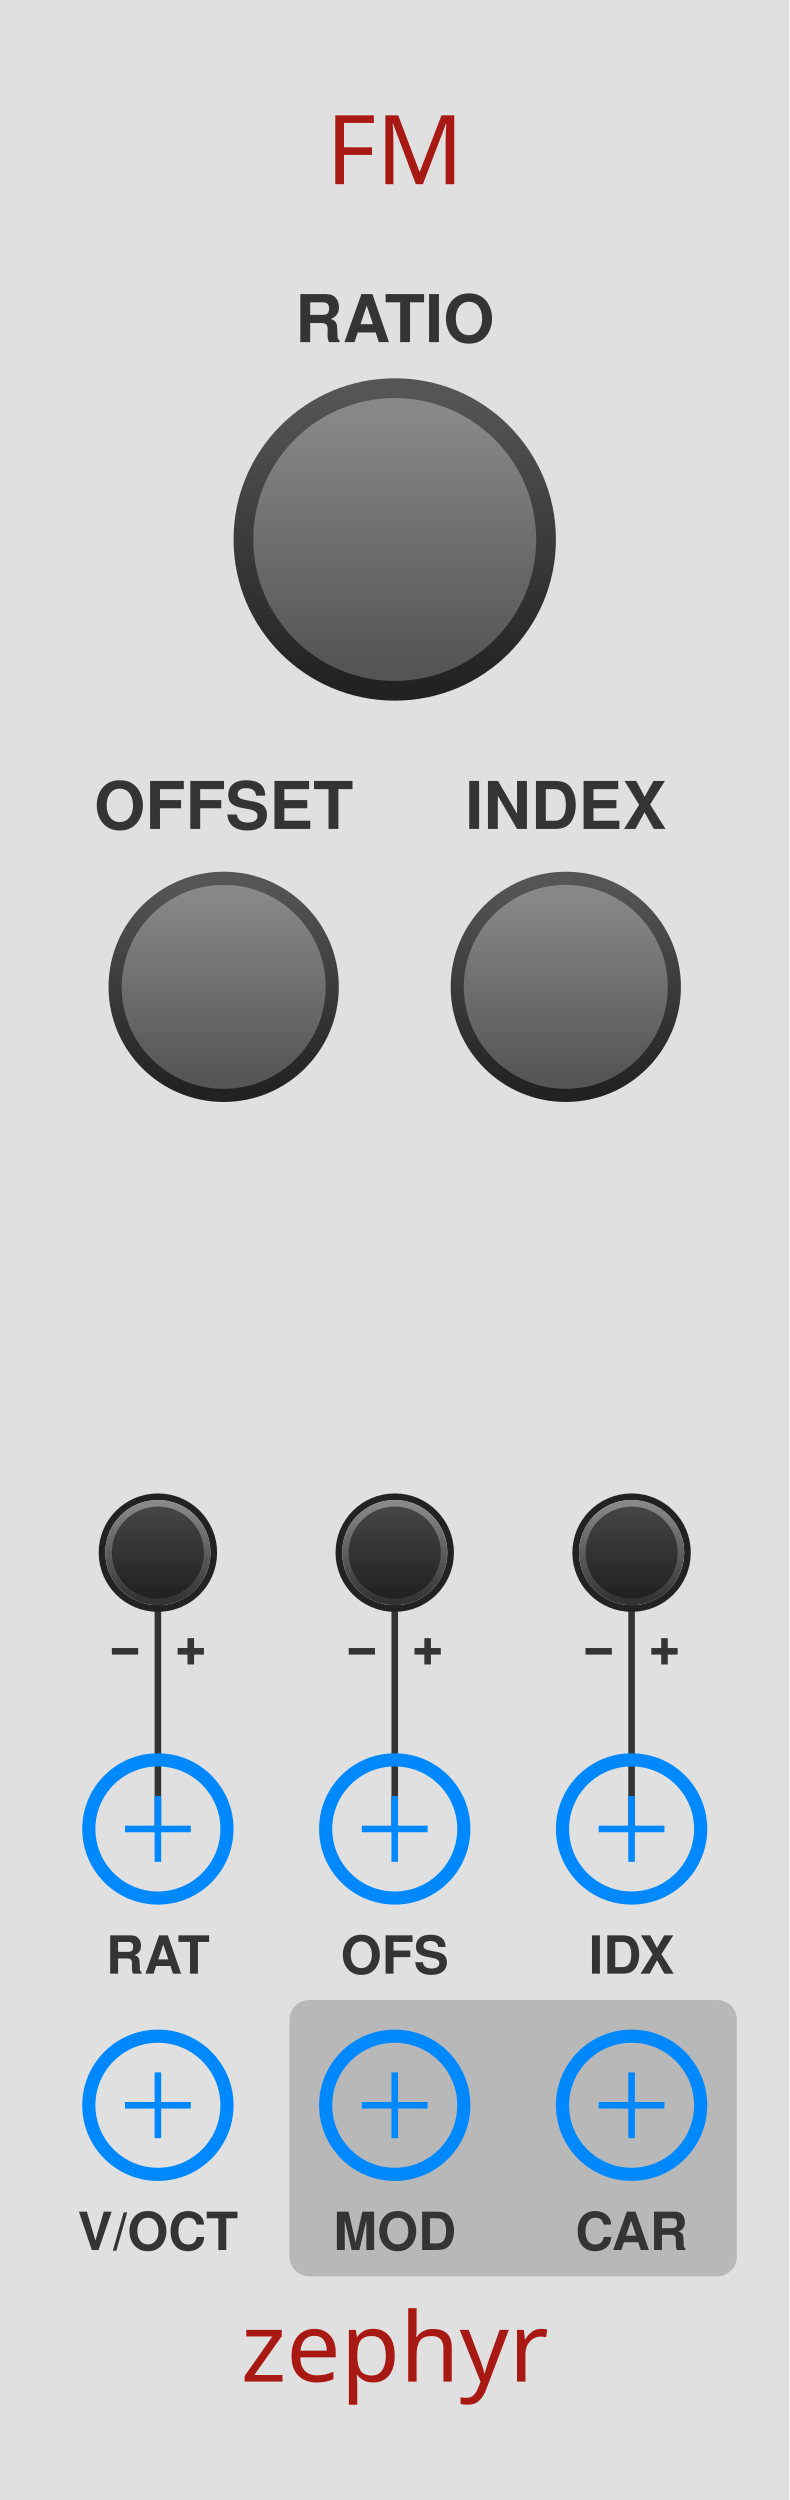
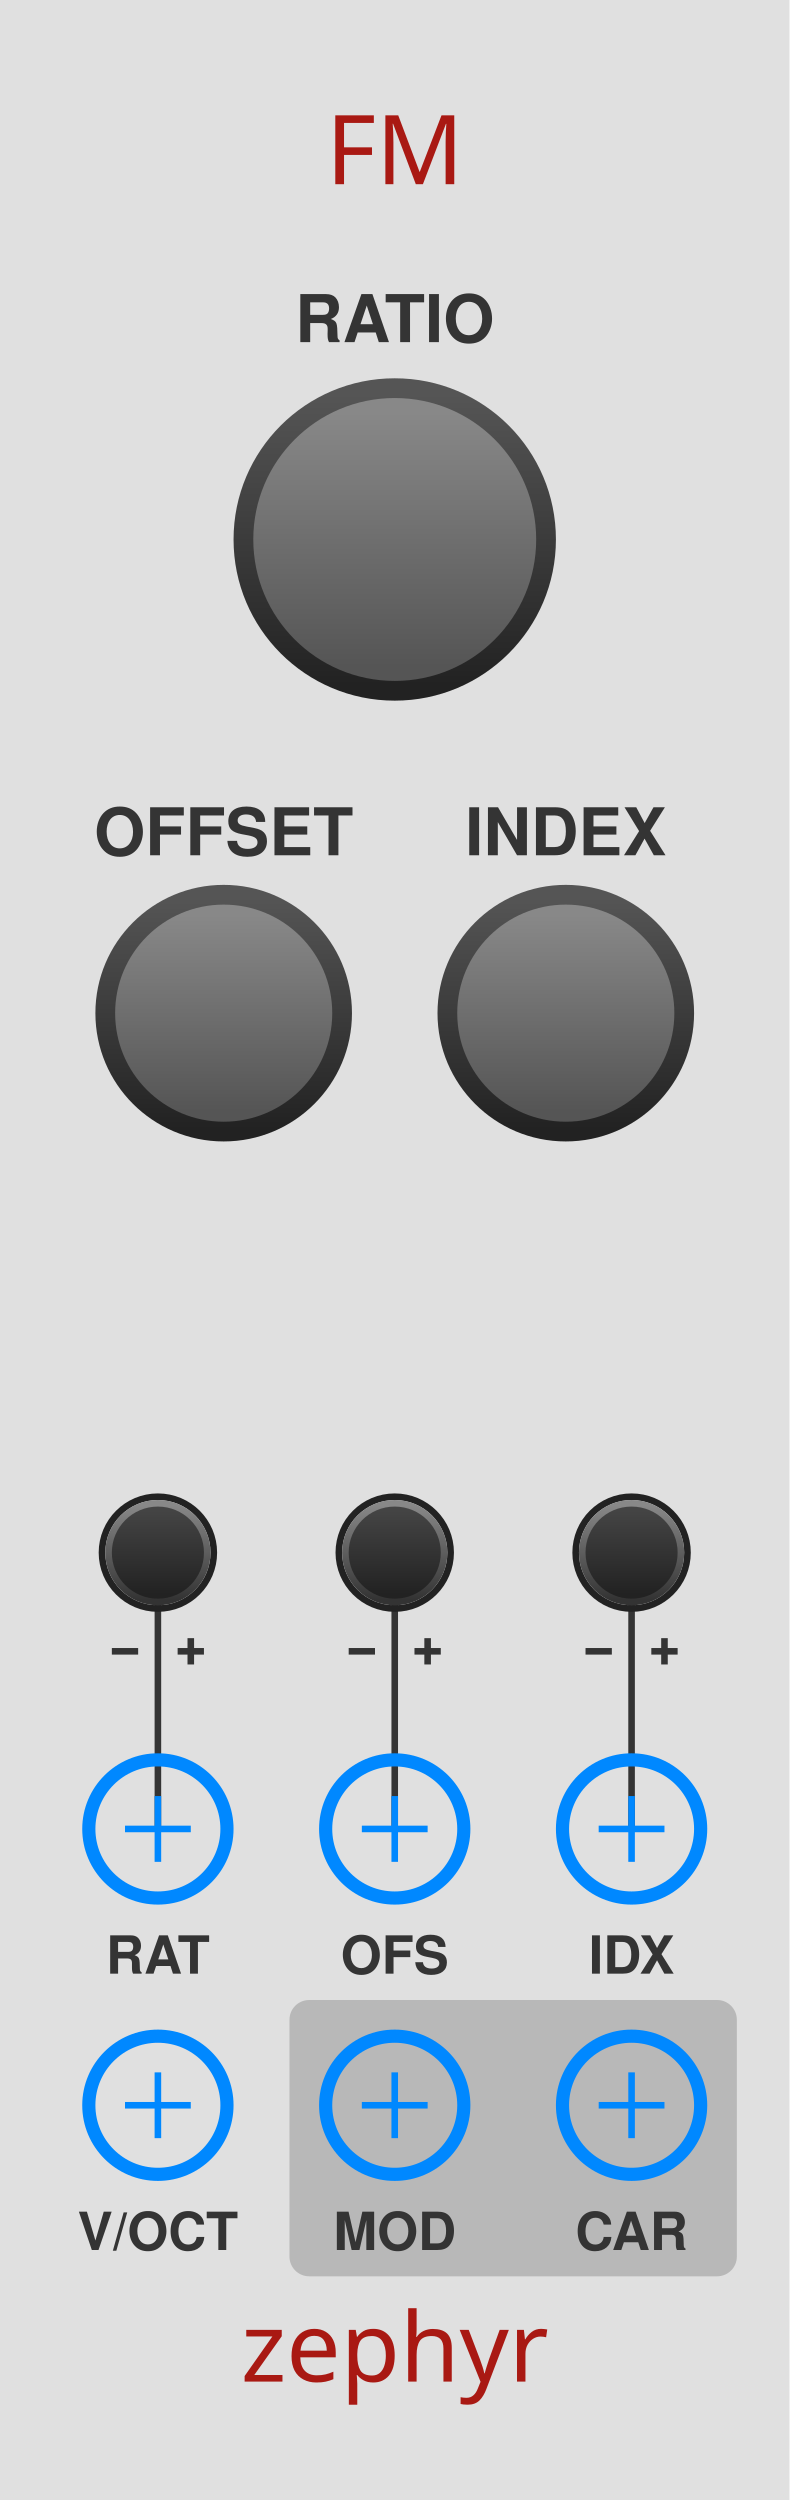
<svg xmlns="http://www.w3.org/2000/svg" xmlns:xlink="http://www.w3.org/1999/xlink" version="1.1" width="120" height="380" viewBox="0 0 120 380">
  <style>
    text.title {
      fill: #a91913;
      font-family: 'American Typewriter';
      font-size: 11pt;
    }
    text.big-label {
      fill: #343434;
      font-family: 'Helvetica';
      font-weight: bold;
      font-size: 7.5pt;
    }
    text.label {
      fill: #343434;
      font-family: 'Helvetica';
      font-weight: bold;
      font-size: 6pt;
    }
    .background {
      fill: #e0e0e0;
    }
    .output {
      fill: #b8b8b8;
    }
    polyline.connect {
      stroke: #343434;
      stroke-width: 1;
    }

    .blueprint {
      stroke: #08f;
      fill: none;
    }
  </style>
  <defs>
    <linearGradient id="smallKnobMediumGradient">
      <stop offset="5%" stop-color="#888" />
      <stop offset="95%" stop-color="#333" />
    </linearGradient>
    <linearGradient id="smallKnobDarkGradient">
      <stop offset="5%" stop-color="#444" />
      <stop offset="95%" stop-color="#222" />
    </linearGradient>
    <linearGradient id="bigKnobMediumGradient">
      <stop offset="5%" stop-color="#888" />
      <stop offset="95%" stop-color="#555" />
    </linearGradient>
    <linearGradient id="bigKnobDarkGradient">
      <stop offset="5%" stop-color="#555" />
      <stop offset="95%" stop-color="#222" />
    </linearGradient>
    <symbol id="knob18">
      <g transform="translate(9 9)">
        <circle r="8.5" stroke="#222" fill="none" />
        <circle r="8" fill="url('#smallKnobMediumGradient')" transform="rotate(90)" />
        <circle r="7" fill="url('#smallKnobDarkGradient')" transform="rotate(90)" />
      </g>
    </symbol>
-     <symbol id="knob36">
-       <g transform="translate(18, 18)">
-         <circle r="17.5" fill="url('#bigKnobDarkGradient')" transform="rotate(90)" />
-         <circle r="15.5" fill="url('#bigKnobMediumGradient')" transform="rotate(90)" />
+     <symbol id="knob40">
+       <g transform="translate(20 20)">
+         <circle r="19.5" fill="url('#bigKnobDarkGradient')" transform="rotate(90)" />
+         <circle r="16.5" fill="url('#bigKnobMediumGradient')" transform="rotate(90)" />
      </g>
    </symbol>
    <symbol id="knob50">
-       <g transform="translate(25, 25)">
+       <g transform="translate(25 25)">
        <circle r="24.5" fill="url('#bigKnobDarkGradient')" transform="rotate(90)" />
        <circle r="21.5" fill="url('#bigKnobMediumGradient')" transform="rotate(90)" />
      </g>
    </symbol>
    <symbol id="port">
      <g transform="translate(12 12)">
        <polyline points="-5,0 5,0" stroke-width="1" class="blueprint" />
        <polyline points="0,-5 0,5" stroke-width="1" class="blueprint" />
        <circle cx="0" cy="0" r="10.5" stroke-width="2" class="blueprint" />
      </g>
    </symbol>
  </defs>
  <rect class="background" width="100%" height="100%" />
  <text class="title" x="50%" y="28" text-anchor="middle">FM</text>
  <text class="title" x="50%" y="362" text-anchor="middle">zephyr</text>
  <g transform="translate(60 82)">
    <text x="0" y="-30" class="big-label" text-anchor="middle">RATIO</text>
    <use xlink:href="#knob50" transform="translate(-25 -25)" />
  </g>
-   <g transform="translate(34 150)">
+   <g transform="translate(34 154)">
    <text x="0" y="-24" class="big-label" text-anchor="middle">OFFSET</text>
-     <use xlink:href="#knob36" transform="translate(-18 -18)" />
+     <use xlink:href="#knob40" transform="translate(-20 -20)" />
  </g>
-   <g transform="translate(86 150)">
+   <g transform="translate(86 154)">
    <text x="0" y="-24" class="big-label" text-anchor="middle">INDEX</text>
-     <use xlink:href="#knob36" transform="translate(-18 -18)" />
+     <use xlink:href="#knob40" transform="translate(-20 -20)" />
  </g>
  <g transform="translate(60 320)">
    <rect x="-16" y="-16" width="68" height="42" rx="3" class="output" />
  </g>
  <g transform="translate(24 236)">
    <polyline points="0 0 0 42" class="connect" />
    <g transform="translate(0 15)">
      <polyline points="-7 0 -3 0" class="connect" />
      <polyline points="7 0 3 0" class="connect" />
      <polyline points="5 -2 5 2" class="connect" />
    </g>
  </g>
  <g transform="translate(24 236)">
    <use xlink:href="#knob18" transform="translate(-9 -9)" />
  </g>
  <g transform="translate(24 278)">
    <use xlink:href="#port" transform="translate(-12 -12)" />
    <text x="0" y="22" class="label" text-anchor="middle">RAT</text>
  </g>
  <g transform="translate(24 320)">
    <use xlink:href="#port" transform="translate(-12 -12)" />
    <text x="0" y="22" class="label" text-anchor="middle">V/OCT</text>
  </g>
  <g transform="translate(60 236)">
    <polyline points="0 0 0 42" class="connect" />
    <g transform="translate(0 15)">
      <polyline points="-7 0 -3 0" class="connect" />
      <polyline points="7 0 3 0" class="connect" />
      <polyline points="5 -2 5 2" class="connect" />
    </g>
  </g>
  <g transform="translate(60 236)">
    <use xlink:href="#knob18" transform="translate(-9 -9)" />
  </g>
  <g transform="translate(60 278)">
    <use xlink:href="#port" transform="translate(-12 -12)" />
    <text x="0" y="22" class="label" text-anchor="middle">OFS</text>
  </g>
  <g transform="translate(60 320)">
    <use xlink:href="#port" transform="translate(-12 -12)" />
    <text x="0" y="22" class="label" text-anchor="middle">MOD</text>
  </g>
  <g transform="translate(96 236)">
    <polyline points="0 0 0 42" class="connect" />
    <g transform="translate(0 15)">
      <polyline points="-7 0 -3 0" class="connect" />
      <polyline points="7 0 3 0" class="connect" />
      <polyline points="5 -2 5 2" class="connect" />
    </g>
  </g>
  <g transform="translate(96 236)">
    <use xlink:href="#knob18" transform="translate(-9 -9)" />
  </g>
  <g transform="translate(96 278)">
    <use xlink:href="#port" transform="translate(-12 -12)" />
    <text x="0" y="22" class="label" text-anchor="middle">IDX</text>
  </g>
  <g transform="translate(96 320)">
    <use xlink:href="#port" transform="translate(-12 -12)" />
    <text x="0" y="22" class="label" text-anchor="middle">CAR</text>
  </g>
</svg>
